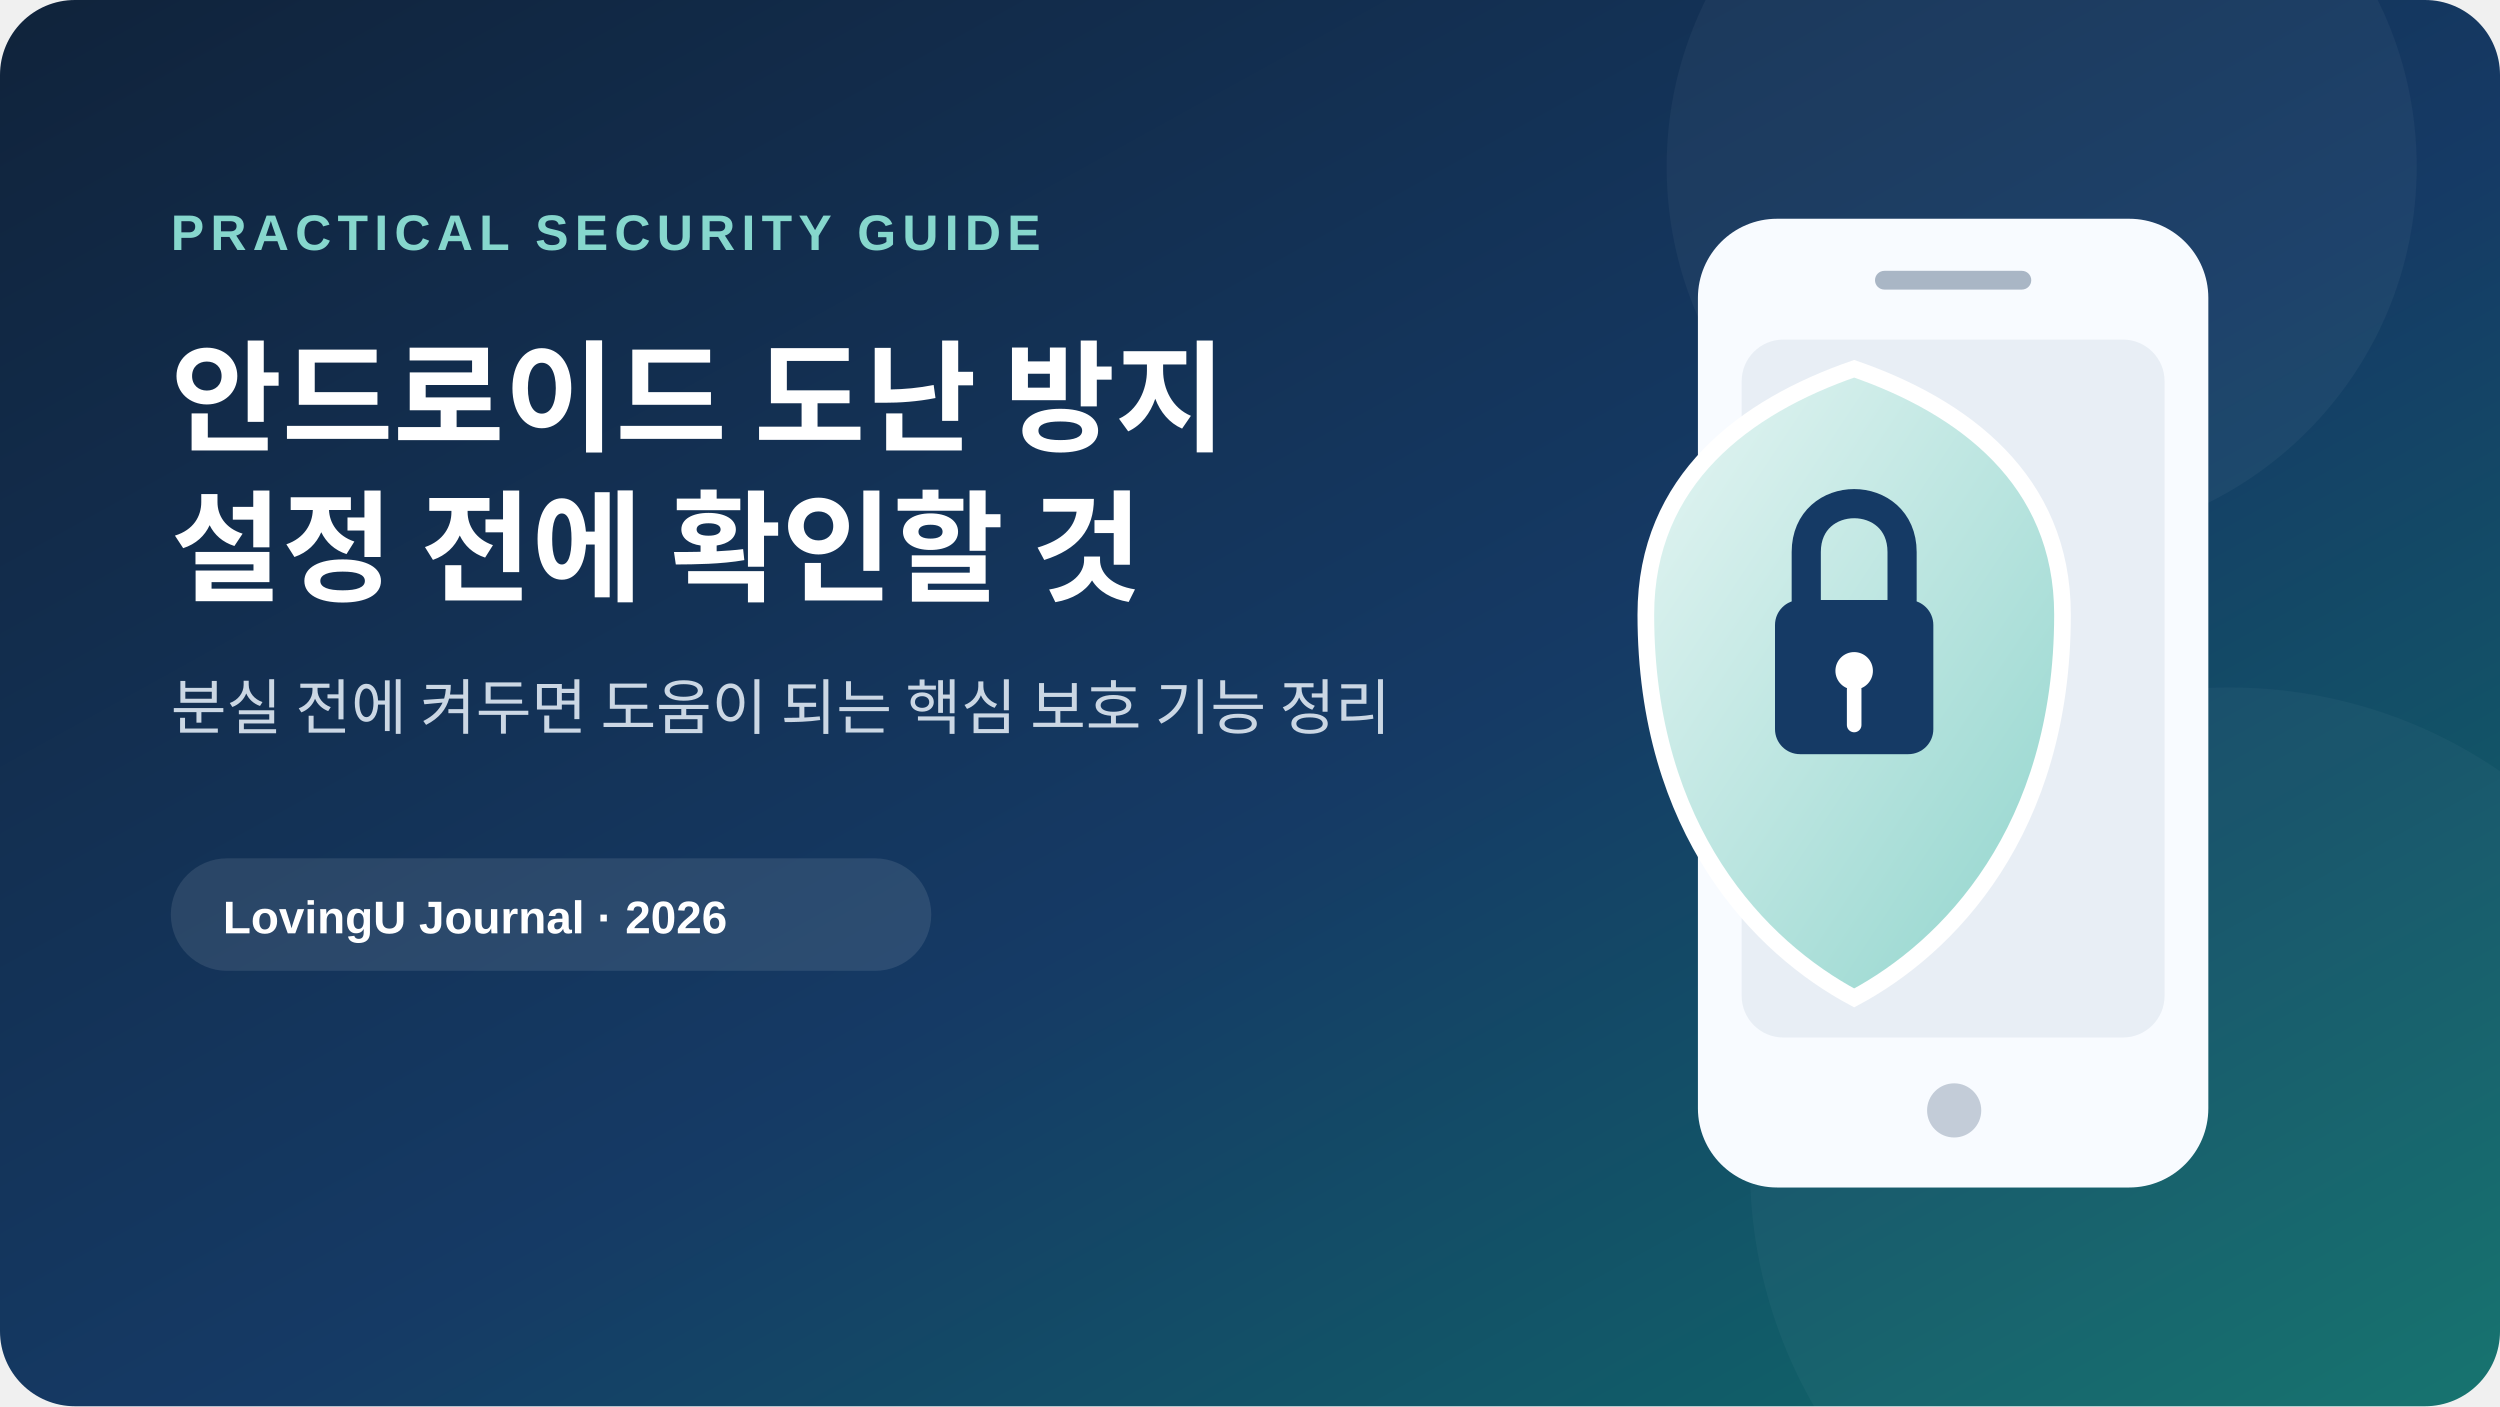
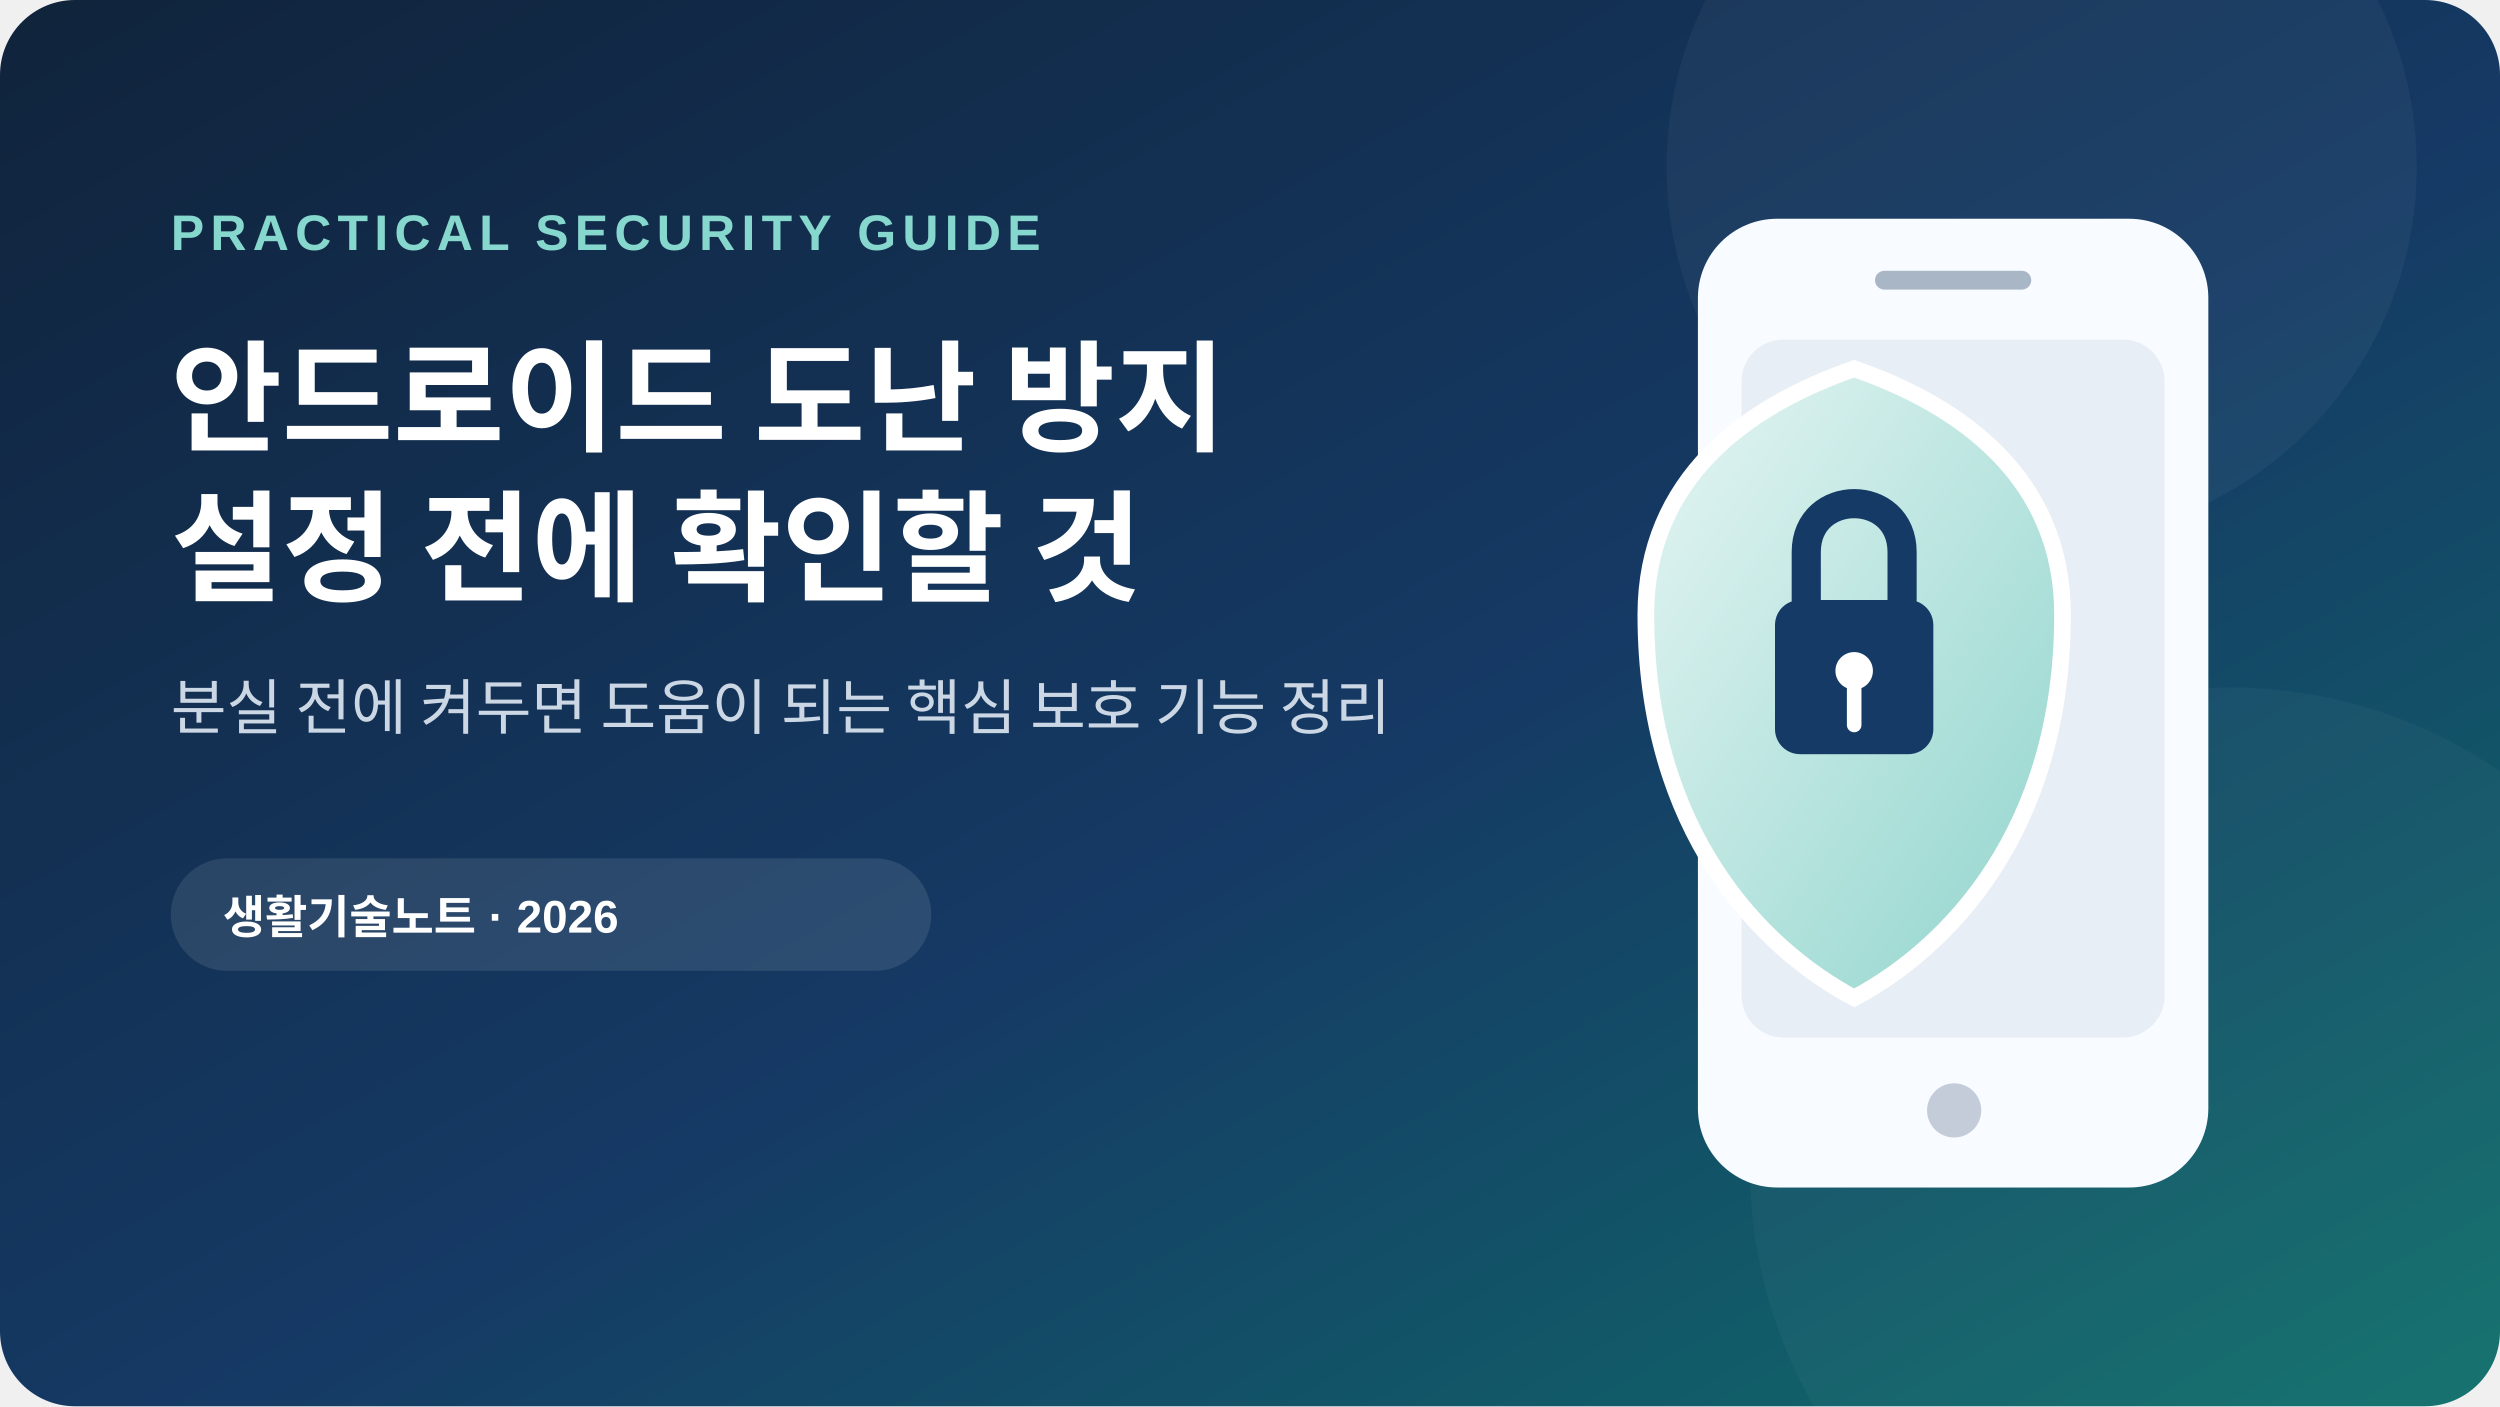
<svg xmlns="http://www.w3.org/2000/svg" viewBox="0 0 1200 675" role="img" aria-labelledby="t d">
  <defs>
    <linearGradient id="bg" x1="0" y1="0" x2="1" y2="1">
      <stop offset="0" stop-color="#10233b" />
      <stop offset="0.55" stop-color="#153a65" />
      <stop offset="1" stop-color="#0f6f6a" />
    </linearGradient>
    <linearGradient id="shield" x1="0" y1="0" x2="1" y2="1">
      <stop offset="0" stop-color="#e7f6f4" />
      <stop offset="1" stop-color="#8fd4cc" />
    </linearGradient>
  </defs>
  <rect width="1200" height="675" rx="36" fill="url(#bg)" />
  <circle cx="980" cy="80" r="180" fill="#fff" opacity=".04" />
  <circle cx="1070" cy="560" r="230" fill="#fff" opacity=".035" />
  <g transform="translate(720 105)">
    <rect x="95" y="0" width="245" height="465" rx="38" fill="#f8fbff" />
    <rect x="116" y="58" width="203" height="335" rx="20" fill="#e8eef5" />
    <rect x="180" y="25" width="75" height="9" rx="4.5" fill="#a9b6c5" />
    <circle cx="218" cy="428" r="13" fill="#c3ccd8" />
    <path d="M70 190 C70 125 118 90 170 72 C222 90 270 125 270 190 C270 294 215 350 170 374 C125 350 70 294 70 190Z" fill="url(#shield)" stroke="#fff" stroke-width="8" />
    <rect x="132" y="183" width="76" height="74" rx="12" fill="#153a65" />
    <path d="M147 183 v-23 c0-31 46-31 46 0 v23" fill="none" stroke="#153a65" stroke-width="14" stroke-linecap="round" />
    <circle cx="170" cy="217" r="9" fill="#fff" />
    <path d="M170 226 v17" stroke="#fff" stroke-width="7" stroke-linecap="round" />
  </g>
  <g transform="translate(82 120)">
    <text x="0" y="0" fill="#86d7cd" font-family="Arial, sans-serif" font-size="24" font-weight="700" letter-spacing="3">PRACTICAL SECURITY GUIDE</text>
    <text x="0" y="92" fill="#fff" font-family="Arial, sans-serif" font-size="58" font-weight="800">안드로이드 도난 방지</text>
    <text x="0" y="164" fill="#fff" font-family="Arial, sans-serif" font-size="58" font-weight="800">설정 전에 확인할 것</text>
    <text x="0" y="230" fill="#cbd7e4" font-family="Arial, sans-serif" font-size="29">분실 전에 켜두면 도움이 되는 핵심 보호 기능 정리</text>
    <rect x="0" y="292" width="365" height="54" rx="27" fill="#fff" opacity=".1" />
-     <text x="25" y="328" fill="#fff" font-family="Arial, sans-serif" font-size="22" font-weight="700">LovingU Journal · 2026</text>
+     <text x="25" y="328" fill="#fff" font-family="Arial, sans-serif" font-size="22" font-weight="700">생활기술노트 · 2026</text>
  </g>
</svg>
